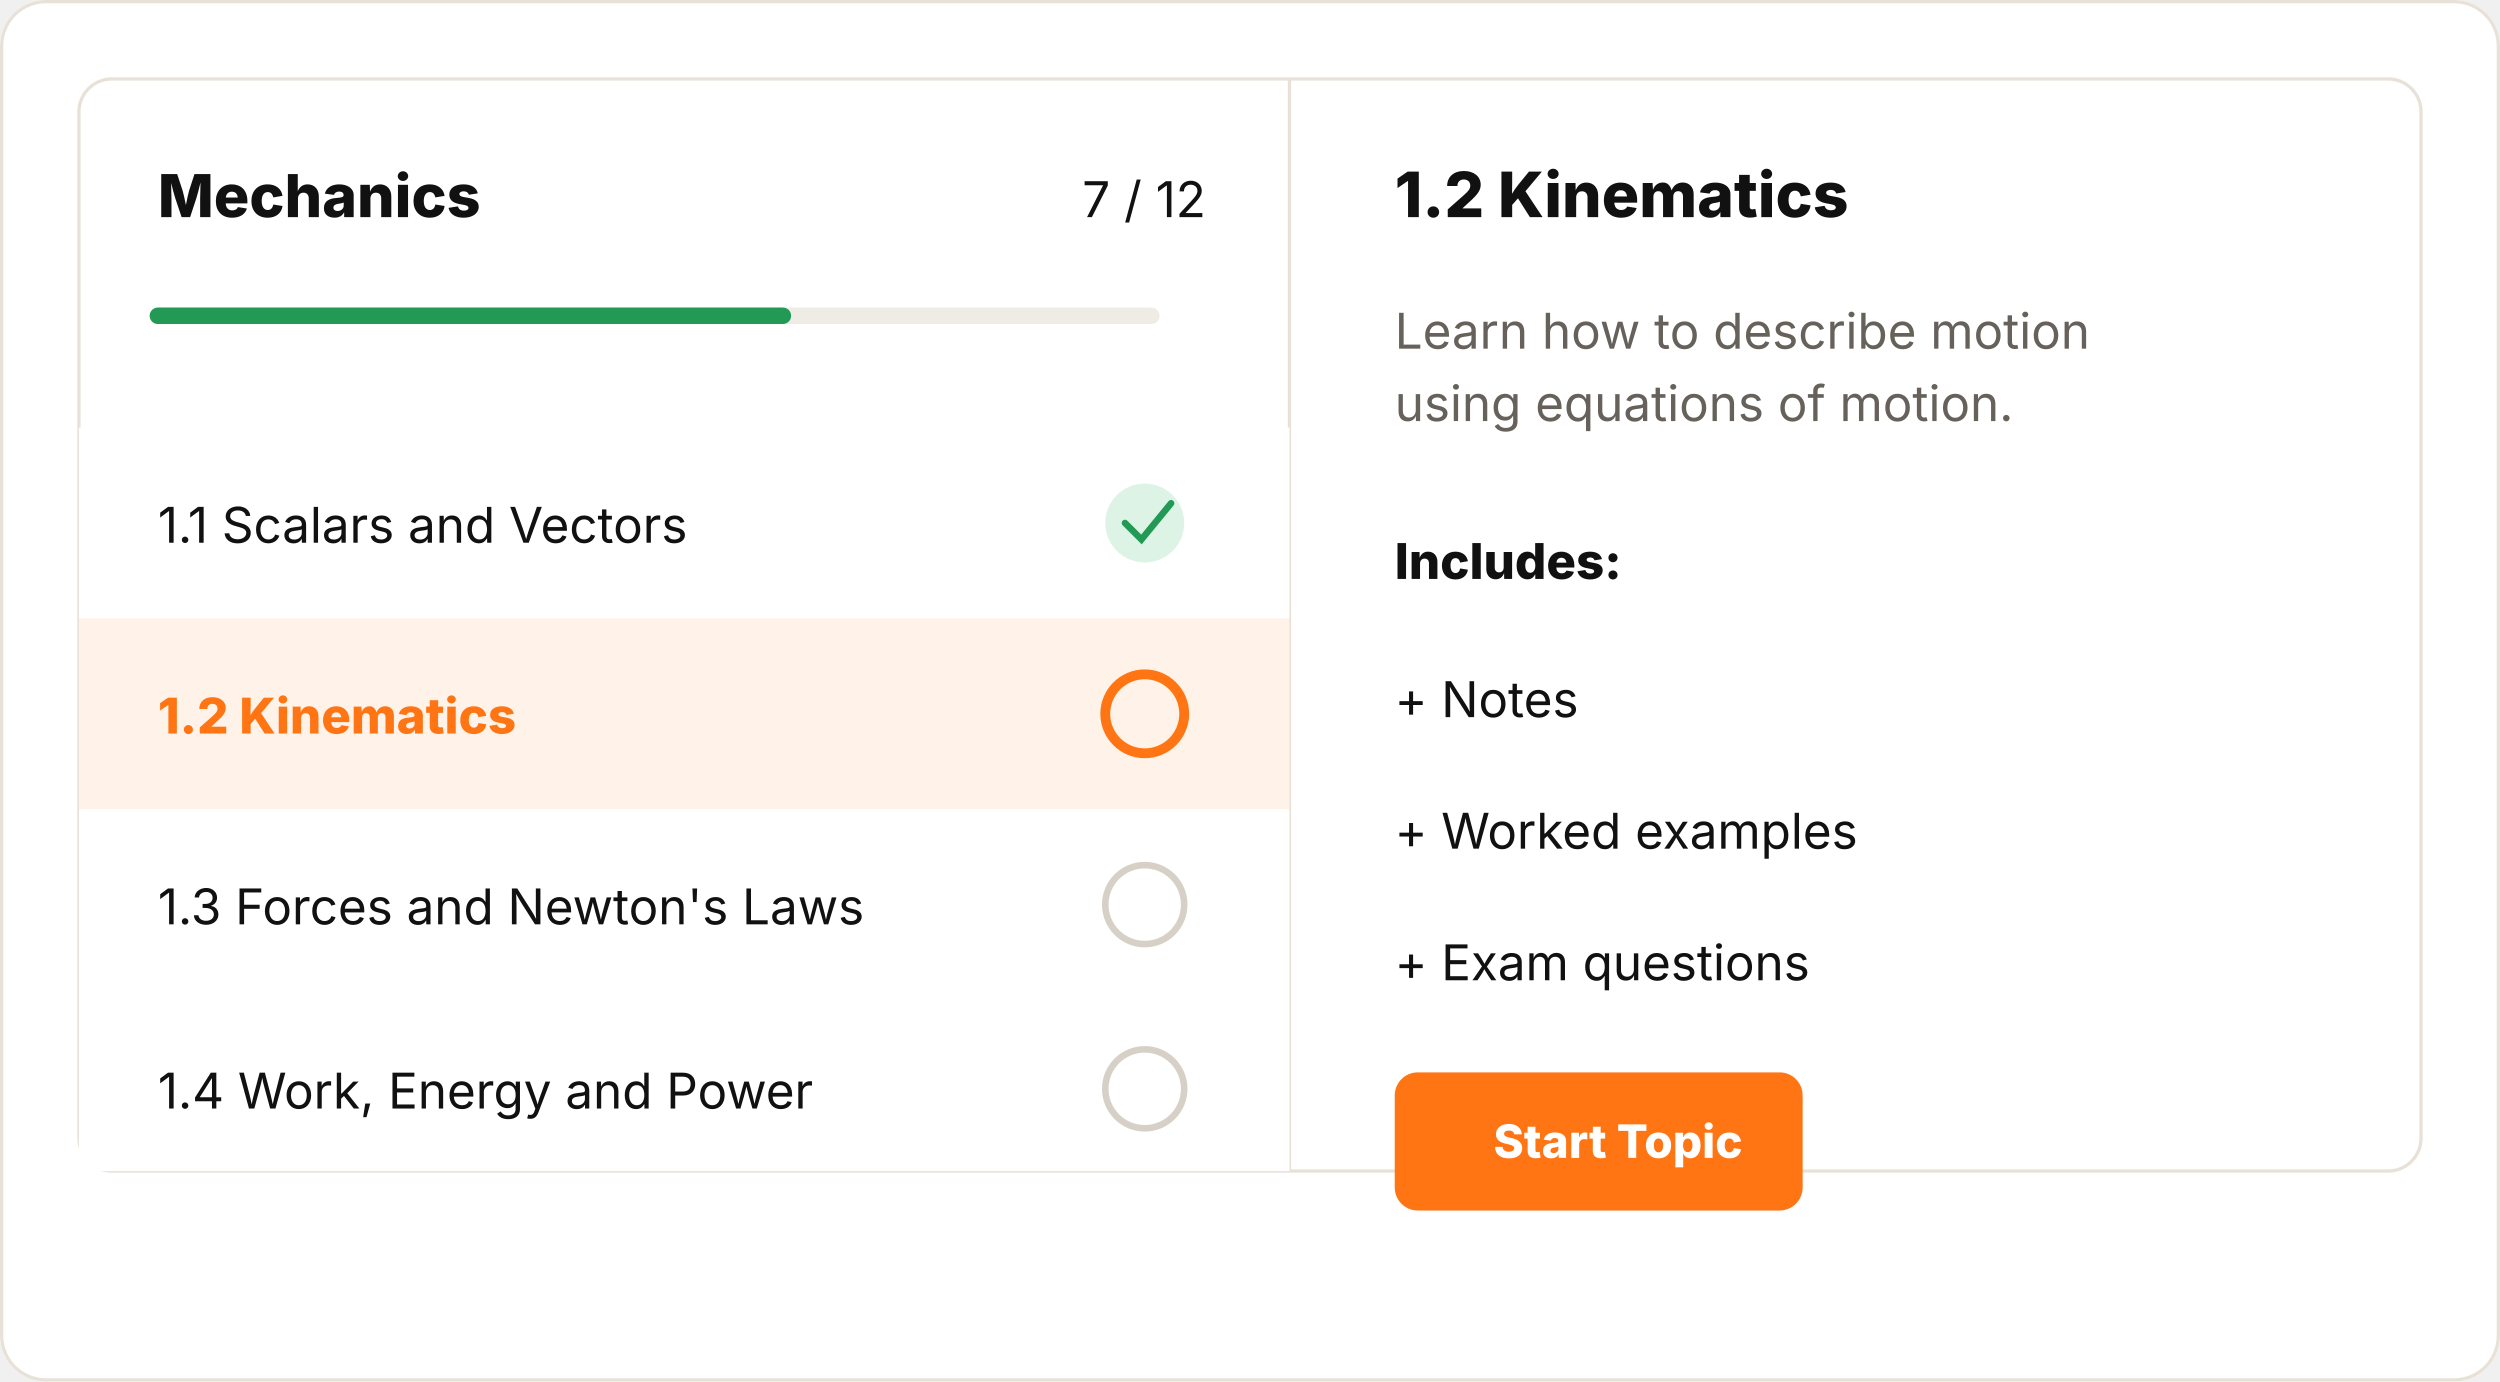
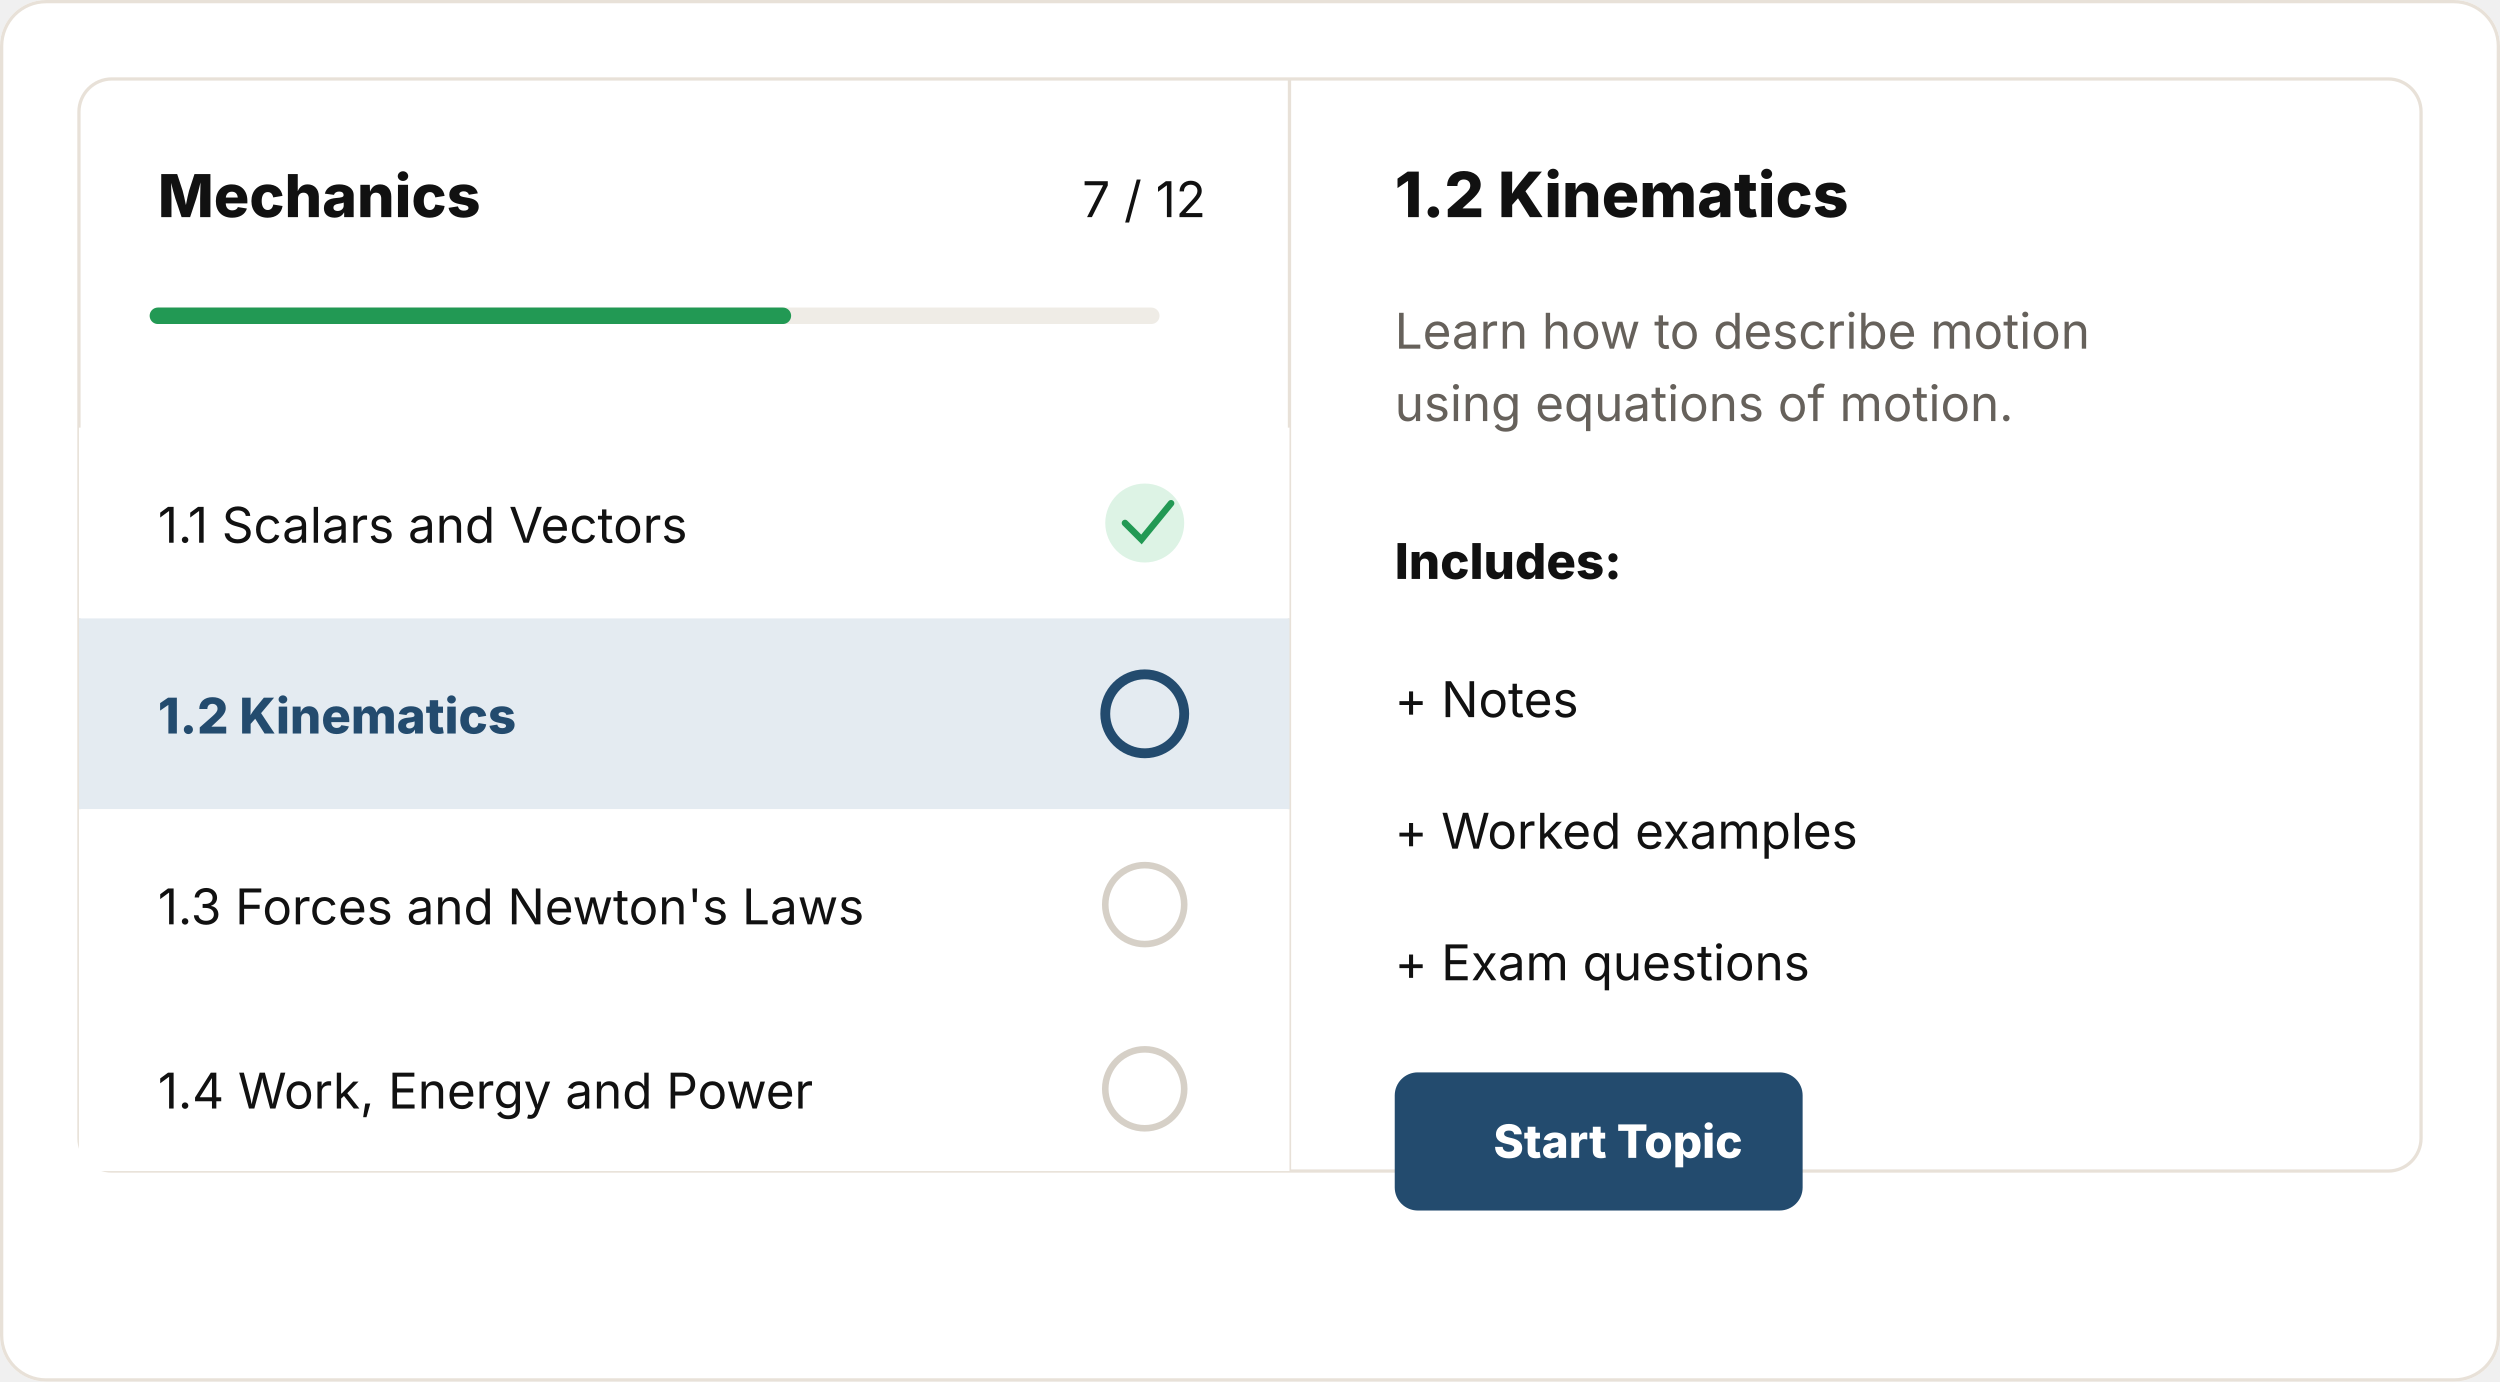
<svg xmlns="http://www.w3.org/2000/svg" width="760" height="420" viewBox="0 0 760 420" fill="none">
  <rect width="760" height="420" rx="14" fill="#FFFFFF" />
  <rect x="0.5" y="0.5" width="759" height="419" rx="13.5" stroke="#E8E1D8" />
  <rect x="24" y="24" width="712" height="332" rx="10" fill="#FFFFFF" stroke="#E8E1D8" />
  <path d="M392 24V356" stroke="#E8E1D8" />
  <text x="48" y="66" fill="#111111" font-family="Inter, Arial, sans-serif" font-size="18" font-weight="800">Mechanics</text>
  <text x="329" y="66" fill="#111111" font-family="Inter, Arial, sans-serif" font-size="15">7 / 12</text>
  <path d="M48 96H350" stroke="#EFECE6" stroke-width="5" stroke-linecap="round" />
  <path d="M48 96H238" stroke="#229954" stroke-width="5" stroke-linecap="round" />
  <rect x="24" y="130" width="368" height="58" fill="#FFFFFF" />
  <text x="48" y="165" fill="#111111" font-family="Inter, Arial, sans-serif" font-size="15">1.1 Scalars and Vectors</text>
  <circle cx="348" cy="159" r="12" fill="#DDF3E5" />
  <path d="M342 159L347 164L356 153" stroke="#229954" stroke-width="2" stroke-linecap="round" />
-   <rect x="24" y="188" width="368" height="58" fill="#FFF3E9" />
-   <text x="48" y="223" fill="#FF7514" font-family="Inter, Arial, sans-serif" font-size="15" font-weight="800">1.2 Kinematics</text>
-   <circle cx="348" cy="217" r="12" stroke="#FF7514" stroke-width="3" />
+   <rect x="24" y="188" width="368" height="58" fill="#E4EBF1" />
+   <text x="48" y="223" fill="#234B6E" font-family="Inter, Arial, sans-serif" font-size="15" font-weight="800">1.2 Kinematics</text>
+   <circle cx="348" cy="217" r="12" stroke="#234B6E" stroke-width="3" />
  <rect x="24" y="246" width="368" height="58" fill="#FFFFFF" />
  <text x="48" y="281" fill="#111111" font-family="Inter, Arial, sans-serif" font-size="15">1.3 Forces and Newton's Laws</text>
  <circle cx="348" cy="275" r="12" stroke="#D6D0C7" stroke-width="2" />
  <rect x="24" y="304" width="368" height="52" fill="#FFFFFF" />
  <text x="48" y="337" fill="#111111" font-family="Inter, Arial, sans-serif" font-size="15">1.4 Work, Energy and Power</text>
  <circle cx="348" cy="331" r="12" stroke="#D6D0C7" stroke-width="2" />
  <text x="424" y="66" fill="#111111" font-family="Inter, Arial, sans-serif" font-size="19" font-weight="800">1.2 Kinematics</text>
  <text x="424" y="106" fill="#66615B" font-family="Inter, Arial, sans-serif" font-size="15">Learn how to describe motion</text>
  <text x="424" y="128" fill="#66615B" font-family="Inter, Arial, sans-serif" font-size="15">using equations of motion.</text>
  <text x="424" y="176" fill="#111111" font-family="Inter, Arial, sans-serif" font-size="15" font-weight="800">Includes:</text>
  <text x="424" y="218" fill="#111111" font-family="Inter, Arial, sans-serif" font-size="15">+ Notes</text>
  <text x="424" y="258" fill="#111111" font-family="Inter, Arial, sans-serif" font-size="15">+ Worked examples</text>
  <text x="424" y="298" fill="#111111" font-family="Inter, Arial, sans-serif" font-size="15">+ Exam questions</text>
-   <rect x="424" y="326" width="124" height="42" rx="7" fill="#FF7514" />
+   <rect x="424" y="326" width="124" height="42" rx="7" fill="#234B6E" />
  <text x="454" y="352" fill="#FFFFFF" font-family="Inter, Arial, sans-serif" font-size="14" font-weight="800">Start Topic</text>
</svg>
